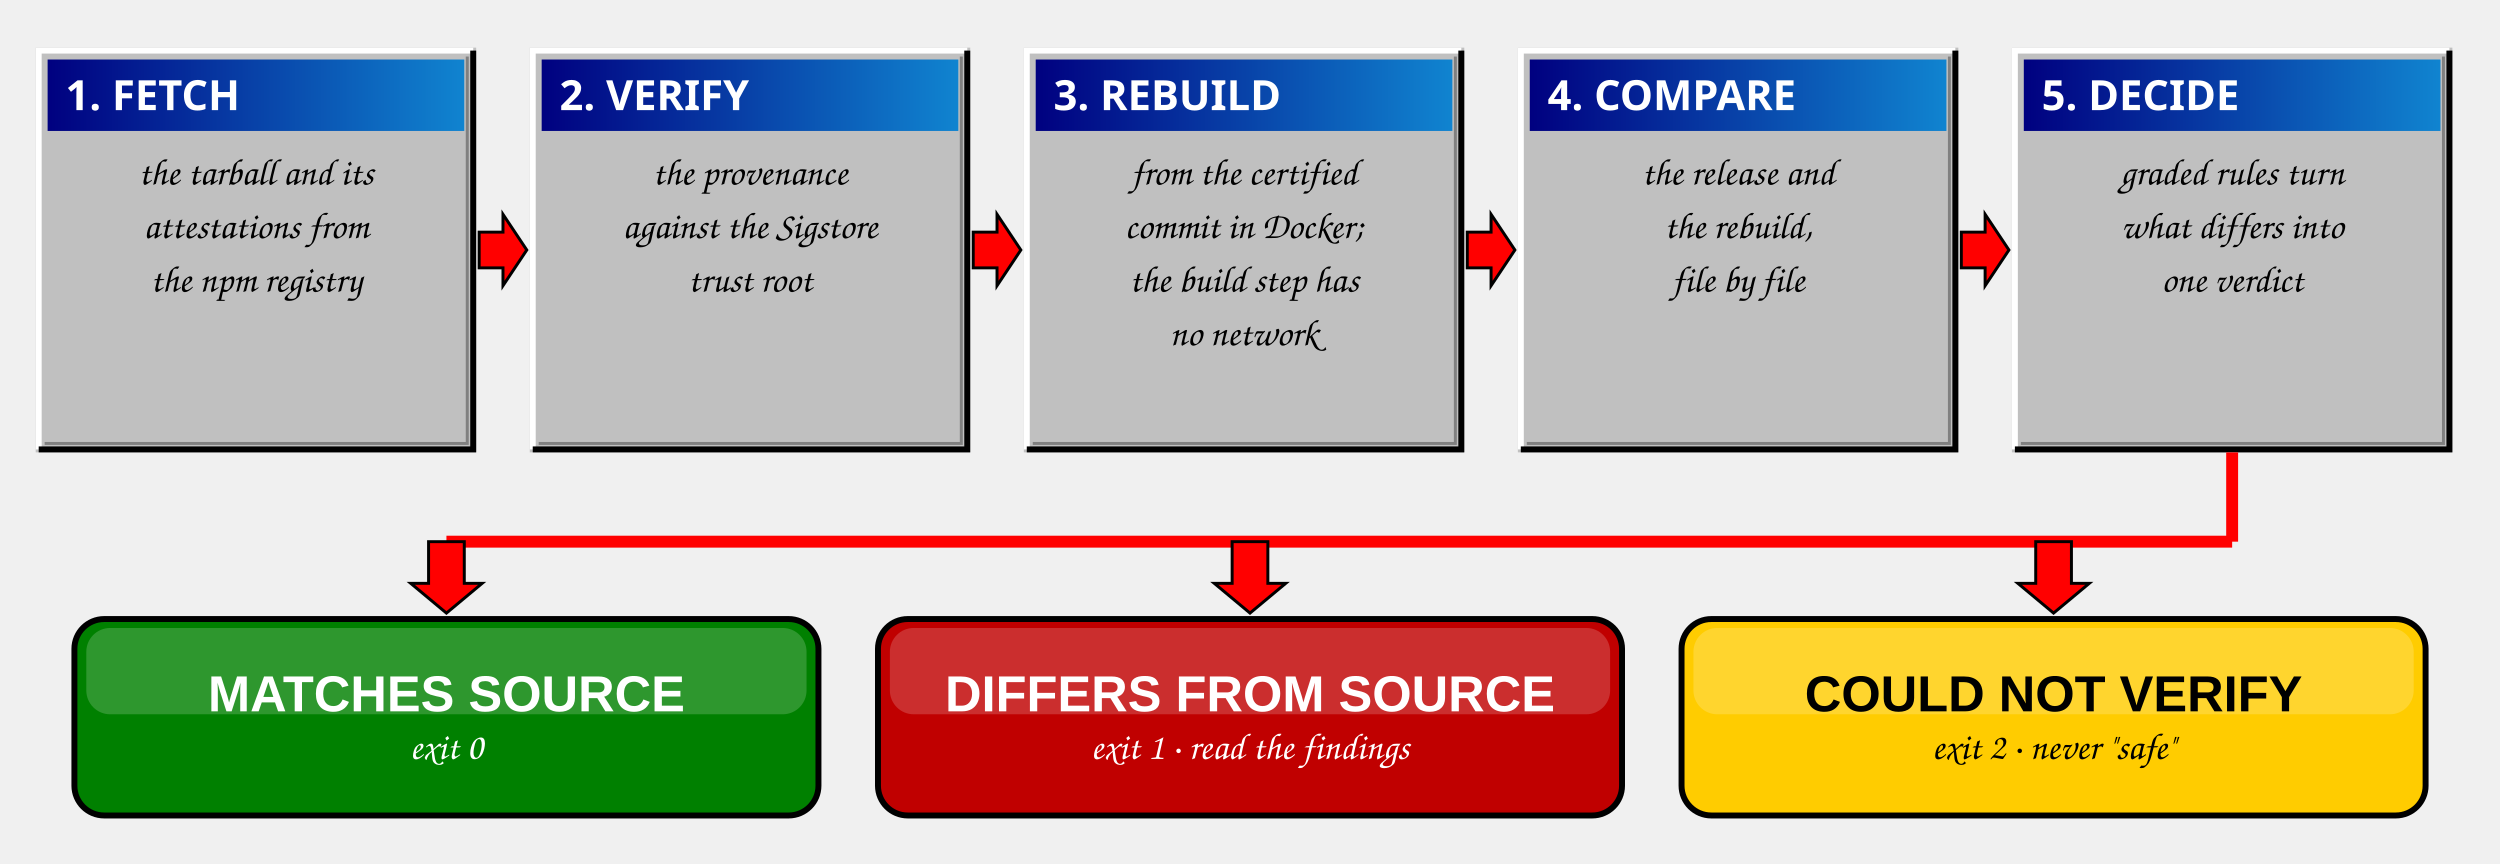
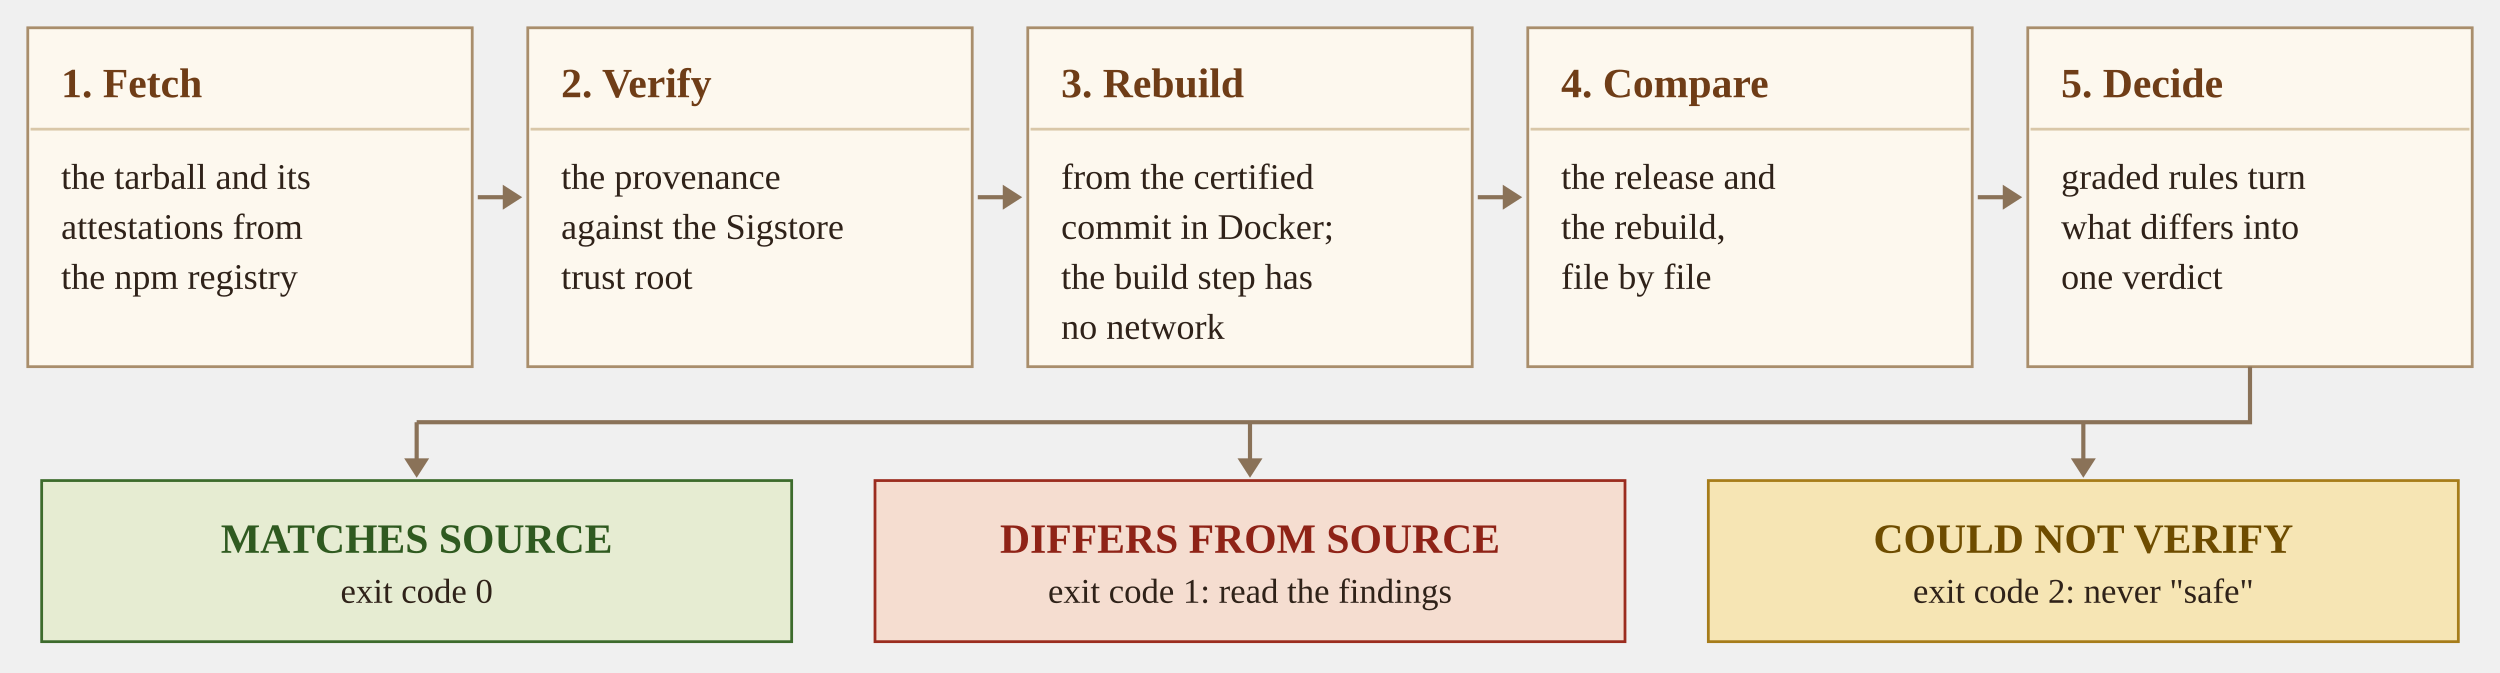
- <svg xmlns="http://www.w3.org/2000/svg" width="840" height="290" viewBox="0 0 840 290" role="img" aria-label="How a releaseproof check works">
-   <defs>
-     <linearGradient id="title" x1="0" y1="0" x2="1" y2="0">
-       <stop offset="0" stop-color="#000080" />
-       <stop offset="1" stop-color="#1084d0" />
-     </linearGradient>
-   </defs>
-   <rect x="12" y="16" width="148" height="136" fill="#c0c0c0" />
-   <path d="M13 151V17H159" fill="none" stroke="#ffffff" stroke-width="2" />
-   <path d="M159 17V151H13" fill="none" stroke="#000000" stroke-width="2" />
-   <path d="M157 19V149H15" fill="none" stroke="#808080" stroke-width="1" />
-   <rect x="16" y="20" width="140" height="24" fill="url(#title)" />
-   <text x="22" y="37" font-family="Tahoma, Verdana, 'Segoe UI', sans-serif" font-weight="bold" font-size="14" fill="#ffffff">1. FETCH</text>
-   <g font-family="'Comic Sans MS', 'Comic Neue', 'Chalkboard SE', cursive" font-size="12.5" fill="#000000" text-anchor="middle">
-     <text x="86" y="62">the tarball and its</text>
-     <text x="86" y="80">attestations from</text>
-     <text x="86" y="98">the npm registry</text>
-   </g>
-   <polygon points="161,78 169,78 169,72 177,84 169,96 169,90 161,90" fill="#ff0000" stroke="#000000" stroke-width="1" />
-   <rect x="178" y="16" width="148" height="136" fill="#c0c0c0" />
-   <path d="M179 151V17H325" fill="none" stroke="#ffffff" stroke-width="2" />
-   <path d="M325 17V151H179" fill="none" stroke="#000000" stroke-width="2" />
-   <path d="M323 19V149H181" fill="none" stroke="#808080" stroke-width="1" />
-   <rect x="182" y="20" width="140" height="24" fill="url(#title)" />
-   <text x="188" y="37" font-family="Tahoma, Verdana, 'Segoe UI', sans-serif" font-weight="bold" font-size="14" fill="#ffffff">2. VERIFY</text>
-   <g font-family="'Comic Sans MS', 'Comic Neue', 'Chalkboard SE', cursive" font-size="12.5" fill="#000000" text-anchor="middle">
-     <text x="252" y="62">the provenance</text>
-     <text x="252" y="80">against the Sigstore</text>
-     <text x="252" y="98">trust root</text>
-   </g>
-   <polygon points="327,78 335,78 335,72 343,84 335,96 335,90 327,90" fill="#ff0000" stroke="#000000" stroke-width="1" />
-   <rect x="344" y="16" width="148" height="136" fill="#c0c0c0" />
-   <path d="M345 151V17H491" fill="none" stroke="#ffffff" stroke-width="2" />
-   <path d="M491 17V151H345" fill="none" stroke="#000000" stroke-width="2" />
-   <path d="M489 19V149H347" fill="none" stroke="#808080" stroke-width="1" />
-   <rect x="348" y="20" width="140" height="24" fill="url(#title)" />
-   <text x="354" y="37" font-family="Tahoma, Verdana, 'Segoe UI', sans-serif" font-weight="bold" font-size="14" fill="#ffffff">3. REBUILD</text>
-   <g font-family="'Comic Sans MS', 'Comic Neue', 'Chalkboard SE', cursive" font-size="12.5" fill="#000000" text-anchor="middle">
-     <text x="418" y="62">from the certified</text>
-     <text x="418" y="80">commit in Docker;</text>
-     <text x="418" y="98">the build step has</text>
-     <text x="418" y="116">no network</text>
-   </g>
-   <polygon points="493,78 501,78 501,72 509,84 501,96 501,90 493,90" fill="#ff0000" stroke="#000000" stroke-width="1" />
-   <rect x="510" y="16" width="148" height="136" fill="#c0c0c0" />
-   <path d="M511 151V17H657" fill="none" stroke="#ffffff" stroke-width="2" />
-   <path d="M657 17V151H511" fill="none" stroke="#000000" stroke-width="2" />
-   <path d="M655 19V149H513" fill="none" stroke="#808080" stroke-width="1" />
-   <rect x="514" y="20" width="140" height="24" fill="url(#title)" />
-   <text x="520" y="37" font-family="Tahoma, Verdana, 'Segoe UI', sans-serif" font-weight="bold" font-size="14" fill="#ffffff">4. COMPARE</text>
-   <g font-family="'Comic Sans MS', 'Comic Neue', 'Chalkboard SE', cursive" font-size="12.5" fill="#000000" text-anchor="middle">
-     <text x="584" y="62">the release and</text>
-     <text x="584" y="80">the rebuild,</text>
-     <text x="584" y="98">file by file</text>
-   </g>
-   <polygon points="659,78 667,78 667,72 675,84 667,96 667,90 659,90" fill="#ff0000" stroke="#000000" stroke-width="1" />
-   <rect x="676" y="16" width="148" height="136" fill="#c0c0c0" />
-   <path d="M677 151V17H823" fill="none" stroke="#ffffff" stroke-width="2" />
-   <path d="M823 17V151H677" fill="none" stroke="#000000" stroke-width="2" />
-   <path d="M821 19V149H679" fill="none" stroke="#808080" stroke-width="1" />
-   <rect x="680" y="20" width="140" height="24" fill="url(#title)" />
-   <text x="686" y="37" font-family="Tahoma, Verdana, 'Segoe UI', sans-serif" font-weight="bold" font-size="14" fill="#ffffff">5. DECIDE</text>
-   <g font-family="'Comic Sans MS', 'Comic Neue', 'Chalkboard SE', cursive" font-size="12.5" fill="#000000" text-anchor="middle">
-     <text x="750" y="62">graded rules turn</text>
-     <text x="750" y="80">what differs into</text>
-     <text x="750" y="98">one verdict</text>
-   </g>
-   <path d="M750 152 V182 M150 182 H750" stroke="#ff0000" stroke-width="4" fill="none" />
-   <polygon points="144,182 156,182 156,196 162,196 150,206 138,196 144,196" fill="#ff0000" stroke="#000000" stroke-width="1" />
-   <rect x="25" y="208" width="250" height="66" rx="10" fill="#008000" stroke="#000000" stroke-width="2" />
-   <rect x="29" y="211" width="242" height="29" rx="8" fill="#ffffff" opacity="0.18" />
-   <text x="150" y="239" font-family="'Arial Black', Impact, 'Helvetica Neue', Arial, sans-serif" font-weight="900" font-size="17" fill="#ffffff" text-anchor="middle">MATCHES SOURCE</text>
-   <text x="150" y="255" font-family="'Comic Sans MS', 'Comic Neue', 'Chalkboard SE', cursive" font-size="12.5" fill="#ffffff" text-anchor="middle">exit 0</text>
-   <polygon points="414,182 426,182 426,196 432,196 420,206 408,196 414,196" fill="#ff0000" stroke="#000000" stroke-width="1" />
-   <rect x="295" y="208" width="250" height="66" rx="10" fill="#c00000" stroke="#000000" stroke-width="2" />
-   <rect x="299" y="211" width="242" height="29" rx="8" fill="#ffffff" opacity="0.18" />
-   <text x="420" y="239" font-family="'Arial Black', Impact, 'Helvetica Neue', Arial, sans-serif" font-weight="900" font-size="17" fill="#ffffff" text-anchor="middle">DIFFERS FROM SOURCE</text>
-   <text x="420" y="255" font-family="'Comic Sans MS', 'Comic Neue', 'Chalkboard SE', cursive" font-size="12.5" fill="#ffffff" text-anchor="middle">exit 1 · read the findings</text>
-   <polygon points="684,182 696,182 696,196 702,196 690,206 678,196 684,196" fill="#ff0000" stroke="#000000" stroke-width="1" />
-   <rect x="565" y="208" width="250" height="66" rx="10" fill="#ffcc00" stroke="#000000" stroke-width="2" />
-   <rect x="569" y="211" width="242" height="29" rx="8" fill="#ffffff" opacity="0.18" />
-   <text x="690" y="239" font-family="'Arial Black', Impact, 'Helvetica Neue', Arial, sans-serif" font-weight="900" font-size="17" fill="#000000" text-anchor="middle">COULD NOT VERIFY</text>
-   <text x="690" y="255" font-family="'Comic Sans MS', 'Comic Neue', 'Chalkboard SE', cursive" font-size="12.5" fill="#000000" text-anchor="middle">exit 2 · never "safe"</text>
+ <svg xmlns="http://www.w3.org/2000/svg" width="900" height="242" viewBox="0 0 900 242" role="img" aria-label="How a releaseproof check works" font-family="Georgia, 'Times New Roman', Times, serif">
+   <rect x="10" y="10" width="160" height="122" fill="#fdf8ee" stroke="#a98e6c" />
+   <text x="22" y="35" font-weight="bold" font-size="15" fill="#6f3d17">1. Fetch</text>
+   <path d="M11 46.5 H169" stroke="#d9c7a8" />
+   <text x="22" y="68" font-size="13" fill="#2f2219">the tarball and its</text>
+   <text x="22" y="86" font-size="13" fill="#2f2219">attestations from</text>
+   <text x="22" y="104" font-size="13" fill="#2f2219">the npm registry</text>
+   <path d="M172 71 H183" stroke="#8a7258" stroke-width="1.5" />
+   <path d="M181 66.5 L188 71 L181 75.5 Z" fill="#8a7258" />
+   <rect x="190" y="10" width="160" height="122" fill="#fdf8ee" stroke="#a98e6c" />
+   <text x="202" y="35" font-weight="bold" font-size="15" fill="#6f3d17">2. Verify</text>
+   <path d="M191 46.5 H349" stroke="#d9c7a8" />
+   <text x="202" y="68" font-size="13" fill="#2f2219">the provenance</text>
+   <text x="202" y="86" font-size="13" fill="#2f2219">against the Sigstore</text>
+   <text x="202" y="104" font-size="13" fill="#2f2219">trust root</text>
+   <path d="M352 71 H363" stroke="#8a7258" stroke-width="1.5" />
+   <path d="M361 66.5 L368 71 L361 75.5 Z" fill="#8a7258" />
+   <rect x="370" y="10" width="160" height="122" fill="#fdf8ee" stroke="#a98e6c" />
+   <text x="382" y="35" font-weight="bold" font-size="15" fill="#6f3d17">3. Rebuild</text>
+   <path d="M371 46.5 H529" stroke="#d9c7a8" />
+   <text x="382" y="68" font-size="13" fill="#2f2219">from the certified</text>
+   <text x="382" y="86" font-size="13" fill="#2f2219">commit in Docker;</text>
+   <text x="382" y="104" font-size="13" fill="#2f2219">the build step has</text>
+   <text x="382" y="122" font-size="13" fill="#2f2219">no network</text>
+   <path d="M532 71 H543" stroke="#8a7258" stroke-width="1.5" />
+   <path d="M541 66.5 L548 71 L541 75.5 Z" fill="#8a7258" />
+   <rect x="550" y="10" width="160" height="122" fill="#fdf8ee" stroke="#a98e6c" />
+   <text x="562" y="35" font-weight="bold" font-size="15" fill="#6f3d17">4. Compare</text>
+   <path d="M551 46.5 H709" stroke="#d9c7a8" />
+   <text x="562" y="68" font-size="13" fill="#2f2219">the release and</text>
+   <text x="562" y="86" font-size="13" fill="#2f2219">the rebuild,</text>
+   <text x="562" y="104" font-size="13" fill="#2f2219">file by file</text>
+   <path d="M712 71 H723" stroke="#8a7258" stroke-width="1.5" />
+   <path d="M721 66.5 L728 71 L721 75.5 Z" fill="#8a7258" />
+   <rect x="730" y="10" width="160" height="122" fill="#fdf8ee" stroke="#a98e6c" />
+   <text x="742" y="35" font-weight="bold" font-size="15" fill="#6f3d17">5. Decide</text>
+   <path d="M731 46.5 H889" stroke="#d9c7a8" />
+   <text x="742" y="68" font-size="13" fill="#2f2219">graded rules turn</text>
+   <text x="742" y="86" font-size="13" fill="#2f2219">what differs into</text>
+   <text x="742" y="104" font-size="13" fill="#2f2219">one verdict</text>
+   <path d="M810 132 V152 H150" fill="none" stroke="#8a7258" stroke-width="1.5" />
+   <path d="M150 152 V167" stroke="#8a7258" stroke-width="1.5" />
+   <path d="M145.5 165 L150 172 L154.5 165 Z" fill="#8a7258" />
+   <rect x="15" y="173" width="270" height="58" fill="#e6ecd2" stroke="#3d6b2c" />
+   <text x="150" y="199" text-anchor="middle" font-weight="bold" font-size="15" fill="#2f5a20">MATCHES SOURCE</text>
+   <text x="150" y="217" text-anchor="middle" font-size="12.5" fill="#2f2219">exit code 0</text>
+   <path d="M450 152 V167" stroke="#8a7258" stroke-width="1.5" />
+   <path d="M445.5 165 L450 172 L454.5 165 Z" fill="#8a7258" />
+   <rect x="315" y="173" width="270" height="58" fill="#f5ddd0" stroke="#9b2c1f" />
+   <text x="450" y="199" text-anchor="middle" font-weight="bold" font-size="15" fill="#8f2317">DIFFERS FROM SOURCE</text>
+   <text x="450" y="217" text-anchor="middle" font-size="12.5" fill="#2f2219">exit code 1: read the findings</text>
+   <path d="M750 152 V167" stroke="#8a7258" stroke-width="1.5" />
+   <path d="M745.5 165 L750 172 L754.5 165 Z" fill="#8a7258" />
+   <rect x="615" y="173" width="270" height="58" fill="#f6e5b4" stroke="#a67c1a" />
+   <text x="750" y="199" text-anchor="middle" font-weight="bold" font-size="15" fill="#6e4c00">COULD NOT VERIFY</text>
+   <text x="750" y="217" text-anchor="middle" font-size="12.5" fill="#2f2219">exit code 2: never "safe"</text>
</svg>
